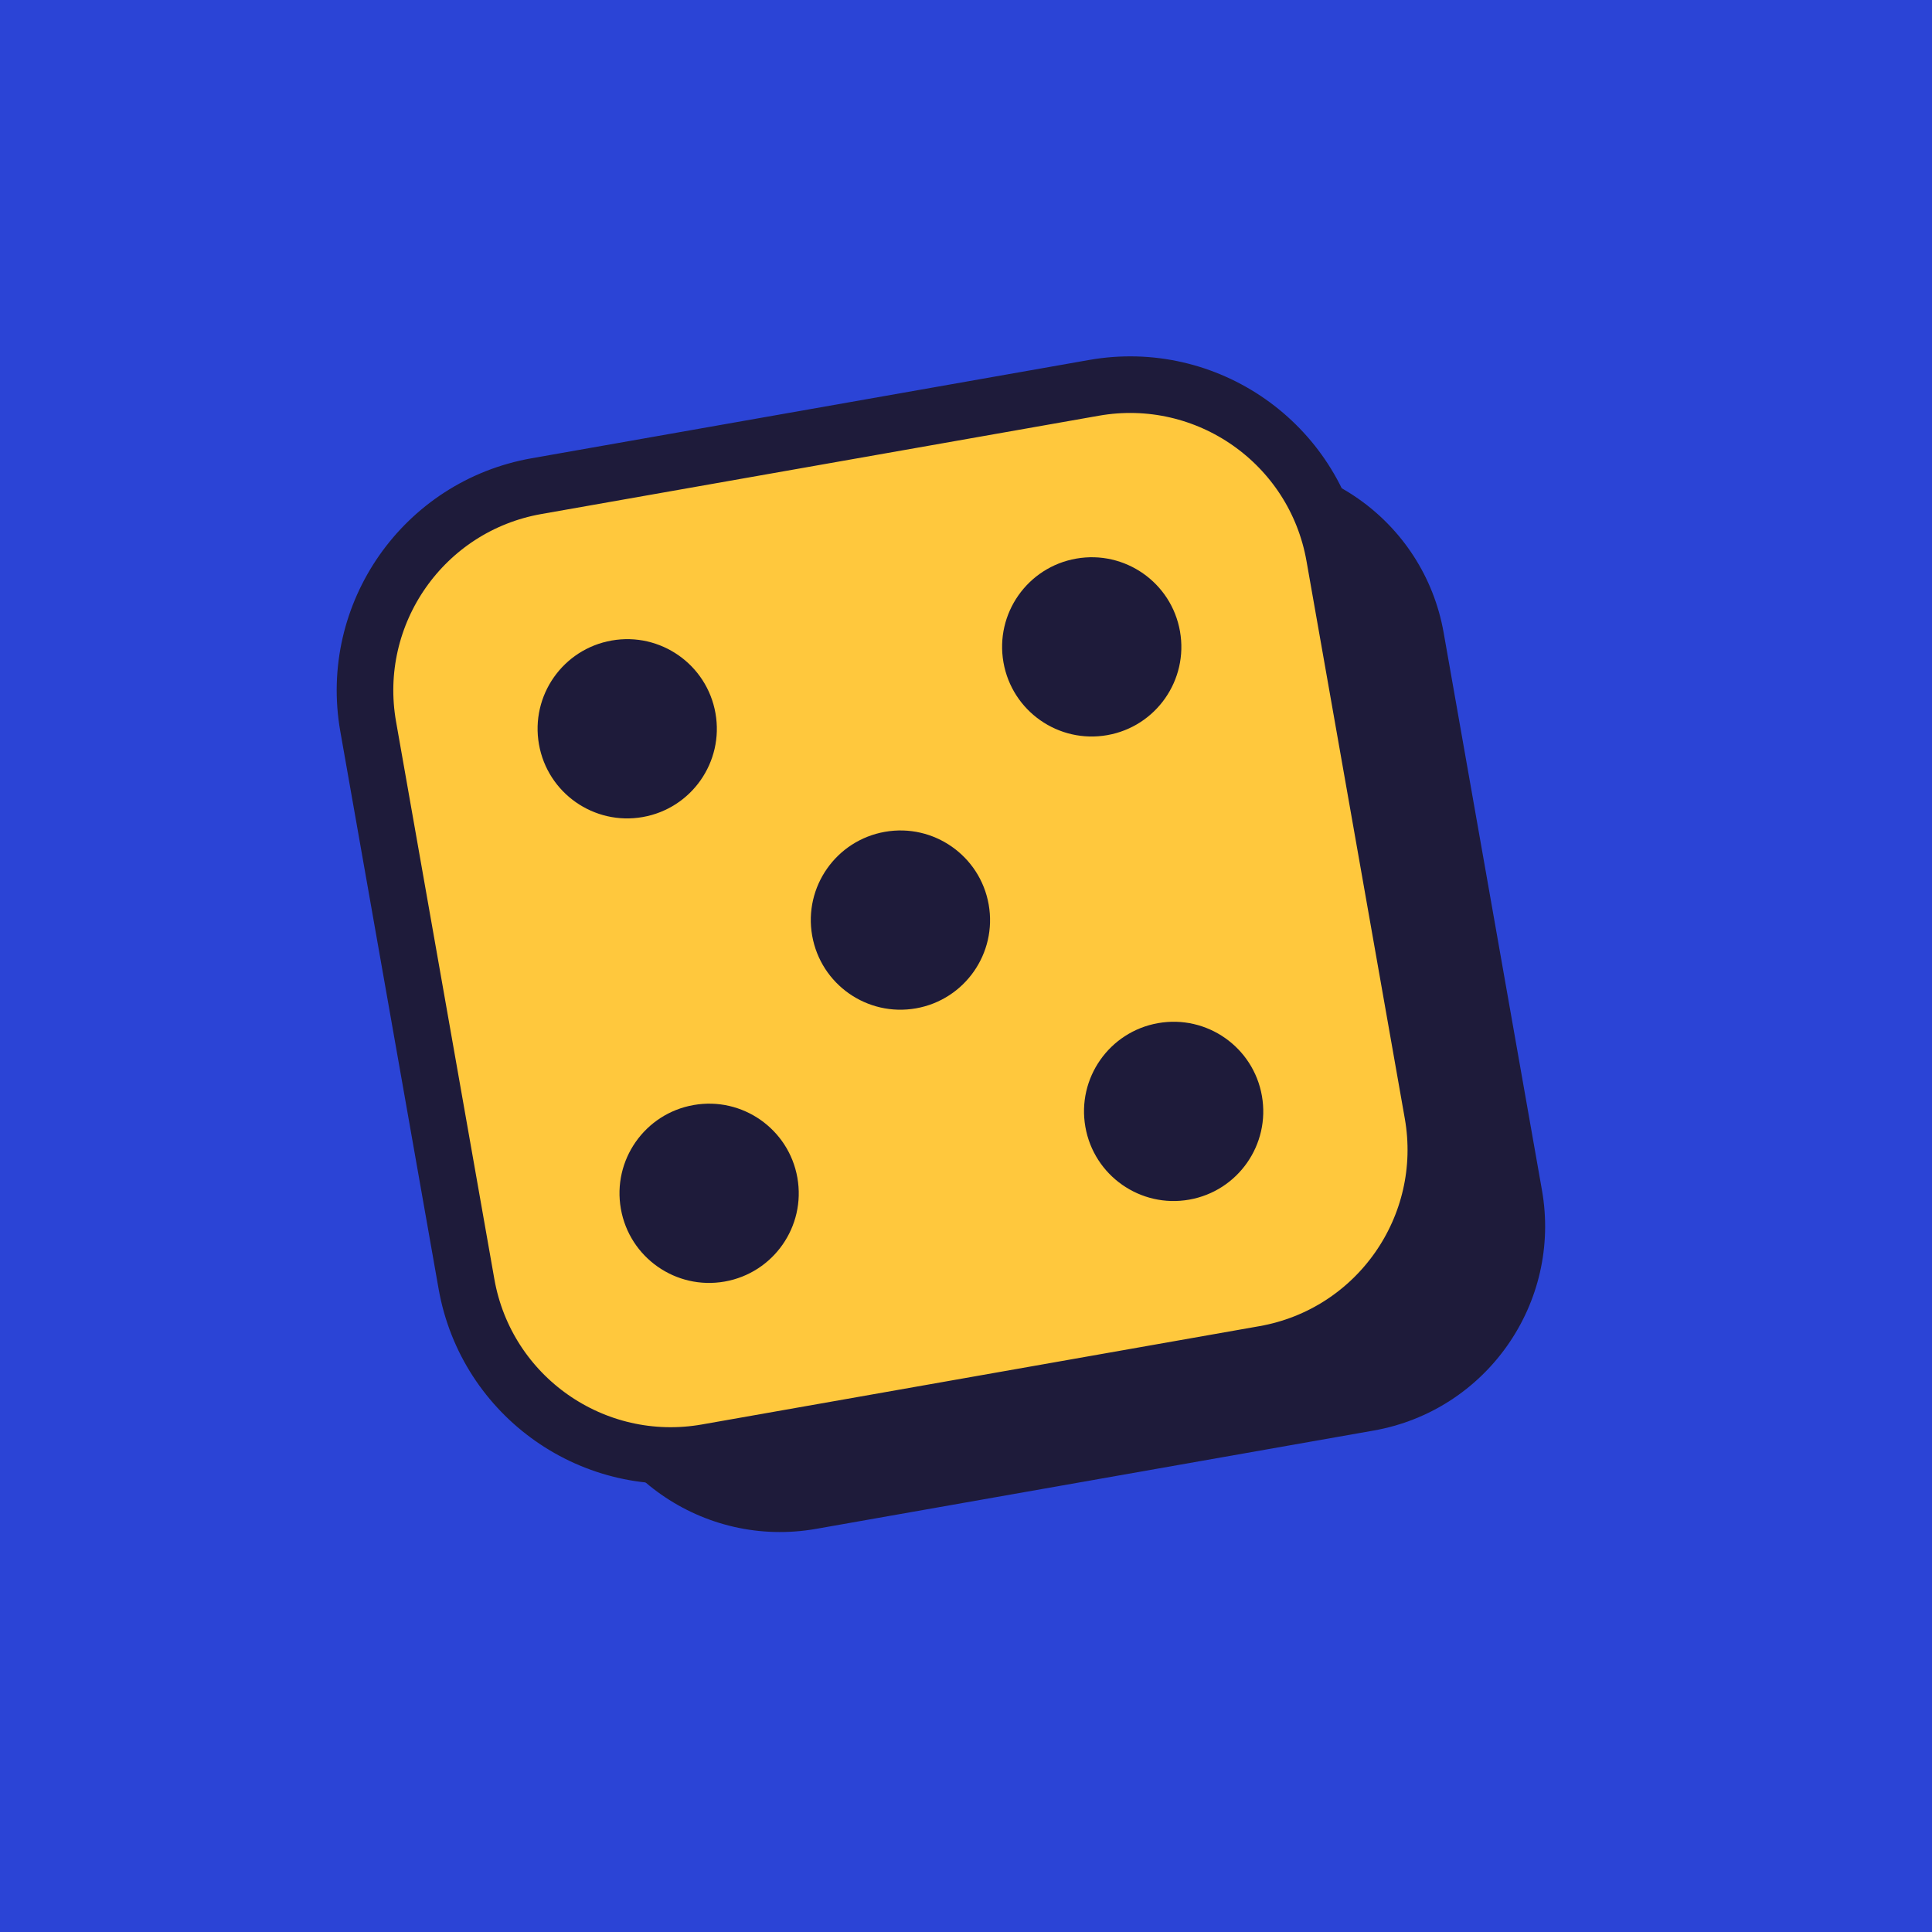
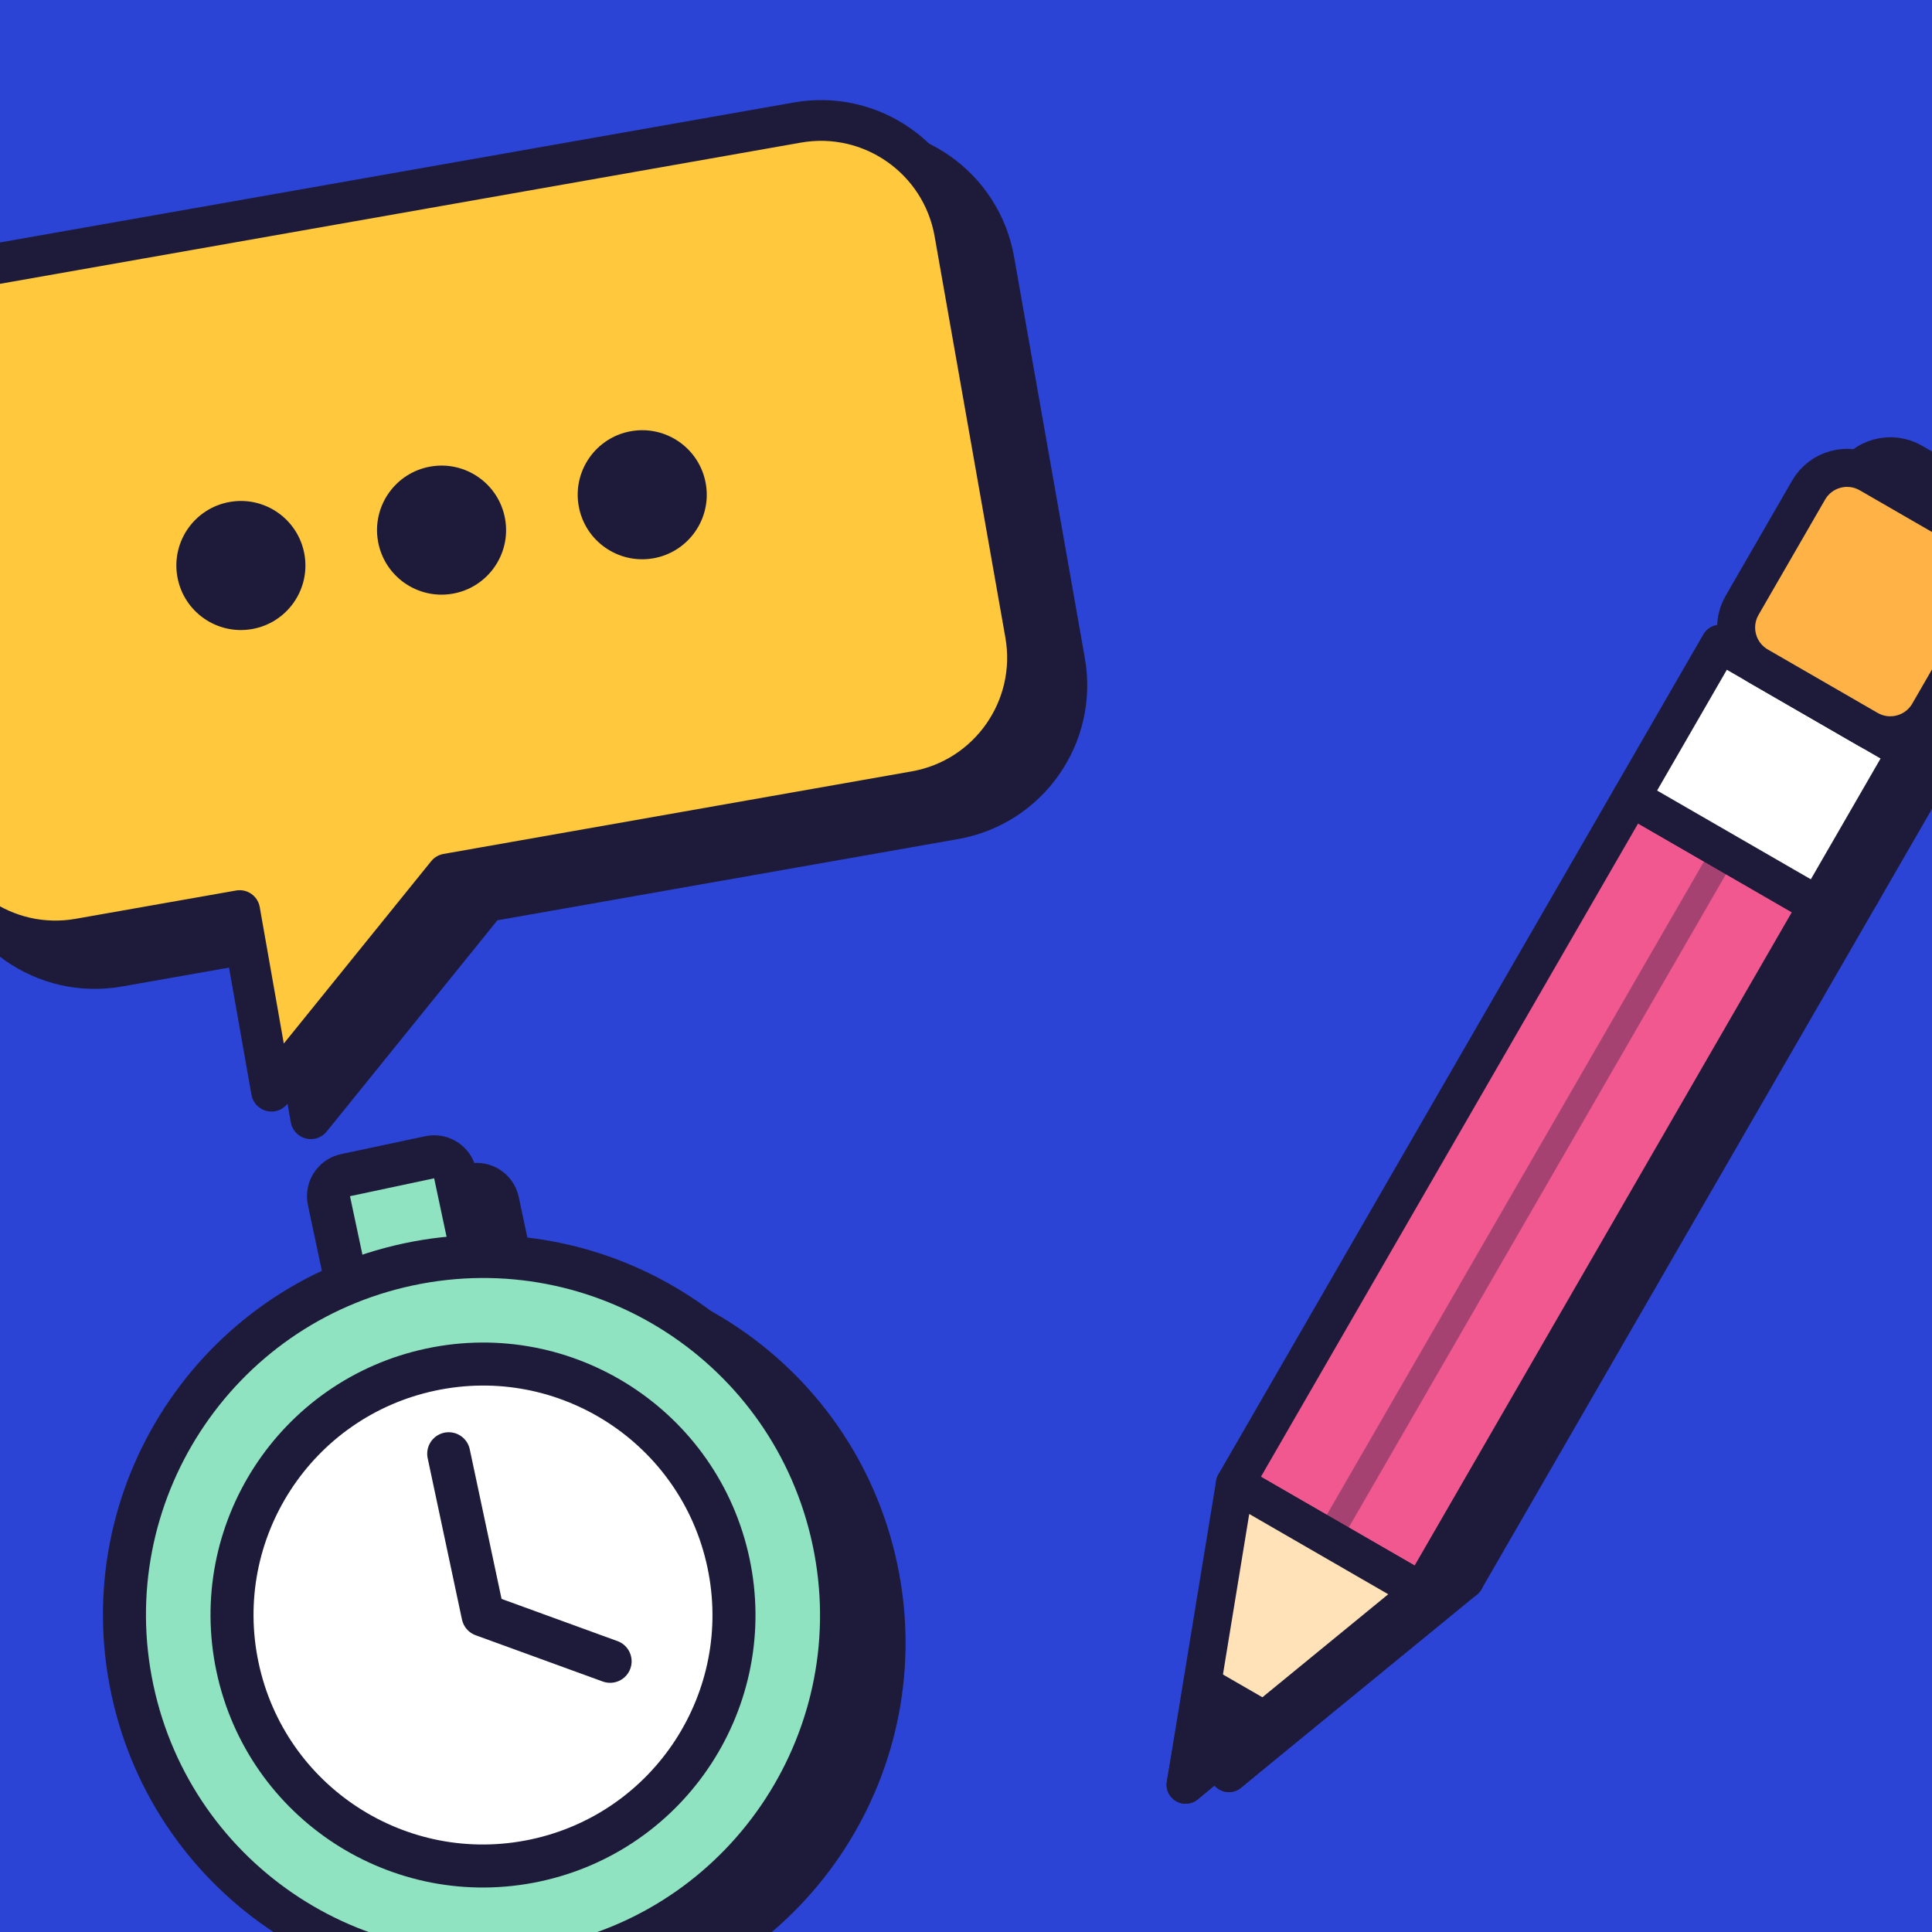
<svg xmlns="http://www.w3.org/2000/svg" viewBox="0 0 512 512">
  <rect width="512" height="512" fill="#2B44D6" />
-   <g transform="translate(256 256) scale(1.25) rotate(-10) translate(-256 -256)">
-     <rect x="160" y="160" width="208" height="208" rx="44" fill="#1E1B3A" />
-     <rect x="140" y="140" width="208" height="208" rx="44" fill="#FFC83D" stroke="#1E1B3A" stroke-width="12" />
-     <g fill="#1E1B3A">
-       <circle cx="194" cy="194" r="19" />
-       <circle cx="294" cy="194" r="19" />
-       <circle cx="244" cy="244" r="19" />
-       <circle cx="194" cy="294" r="19" />
-       <circle cx="294" cy="294" r="19" />
+   <g stroke="#1E1B3A" stroke-width="12" stroke-linejoin="round" stroke-linecap="round">
+     <g transform="translate(128 428) scale(.95) rotate(-12)">
+       <g transform="translate(10 10)" fill="#1E1B3A">
+         <rect x="-18" y="-128" width="36" height="34" rx="6" />
+         <circle cx="0" cy="0" r="100" />
+       </g>
+       <rect x="-18" y="-128" width="36" height="34" rx="6" fill="#8FE3C0" />
+       <circle cx="0" cy="0" r="100" fill="#8FE3C0" />
+       <circle cx="0" cy="0" r="70" fill="#FFFFFF" />
+       <path d="M0 0 V-46 M0 0 L32 20" stroke-width="12" />
+     </g>
+     <g transform="translate(436 262) scale(.84) rotate(-60)">
+       <g transform="translate(10 10)" fill="#1E1B3A">
+         <g fill="#1E1B3A">
+           <rect x="-200" y="-34" width="250" height="68" />
+           <rect x="50" y="-34" width="56" height="68" />
+           <rect x="106" y="-34" width="70" height="68" rx="14" />
+           <path d="M-200 -34 L-290 0 L-200 34 Z" />
+           <path d="M-260 -11 L-290 0 L-260 11 Z" fill="#1E1B3A" />
+         </g>
+       </g>
+       <g>
+         <rect x="-200" y="-34" width="250" height="68" fill="#F0588F" />
+         <rect x="50" y="-34" width="56" height="68" fill="#FFFFFF" />
+         <rect x="106" y="-34" width="70" height="68" rx="14" fill="#FFB347" />
+         <path d="M-200 -34 L-290 0 L-200 34 Z" fill="#FFE2B8" />
+         <path d="M-260 -11 L-290 0 L-260 11 Z" fill="#1E1B3A" />
+       </g>
+       <path d="M-200 0 H50" stroke-width="8" opacity=".35" />
+     </g>
+     <g transform="translate(-34 -4) scale(.9) rotate(-10 170 150)">
+       <g transform="translate(10 10)" fill="#1E1B3A">
+         <path d="M40 60h250a40 40 0 0 1 40 40v120a40 40 0 0 1-40 40H150l-62 54v-54H40a40 40 0 0 1-40-40V100a40 40 0 0 1 40-40z" fill="#1E1B3A" />
+       </g>
+       <path d="M40 60h250a40 40 0 0 1 40 40v120a40 40 0 0 1-40 40H150l-62 54v-54H40a40 40 0 0 1-40-40V100a40 40 0 0 1 40-40z" fill="#FFC83D" />
+       <g fill="#1E1B3A" stroke="none">
+         <circle cx="106" cy="160" r="19" />
+         <circle cx="166" cy="160" r="19" />
+         <circle cx="226" cy="160" r="19" />
+       </g>
    </g>
  </g>
</svg>
